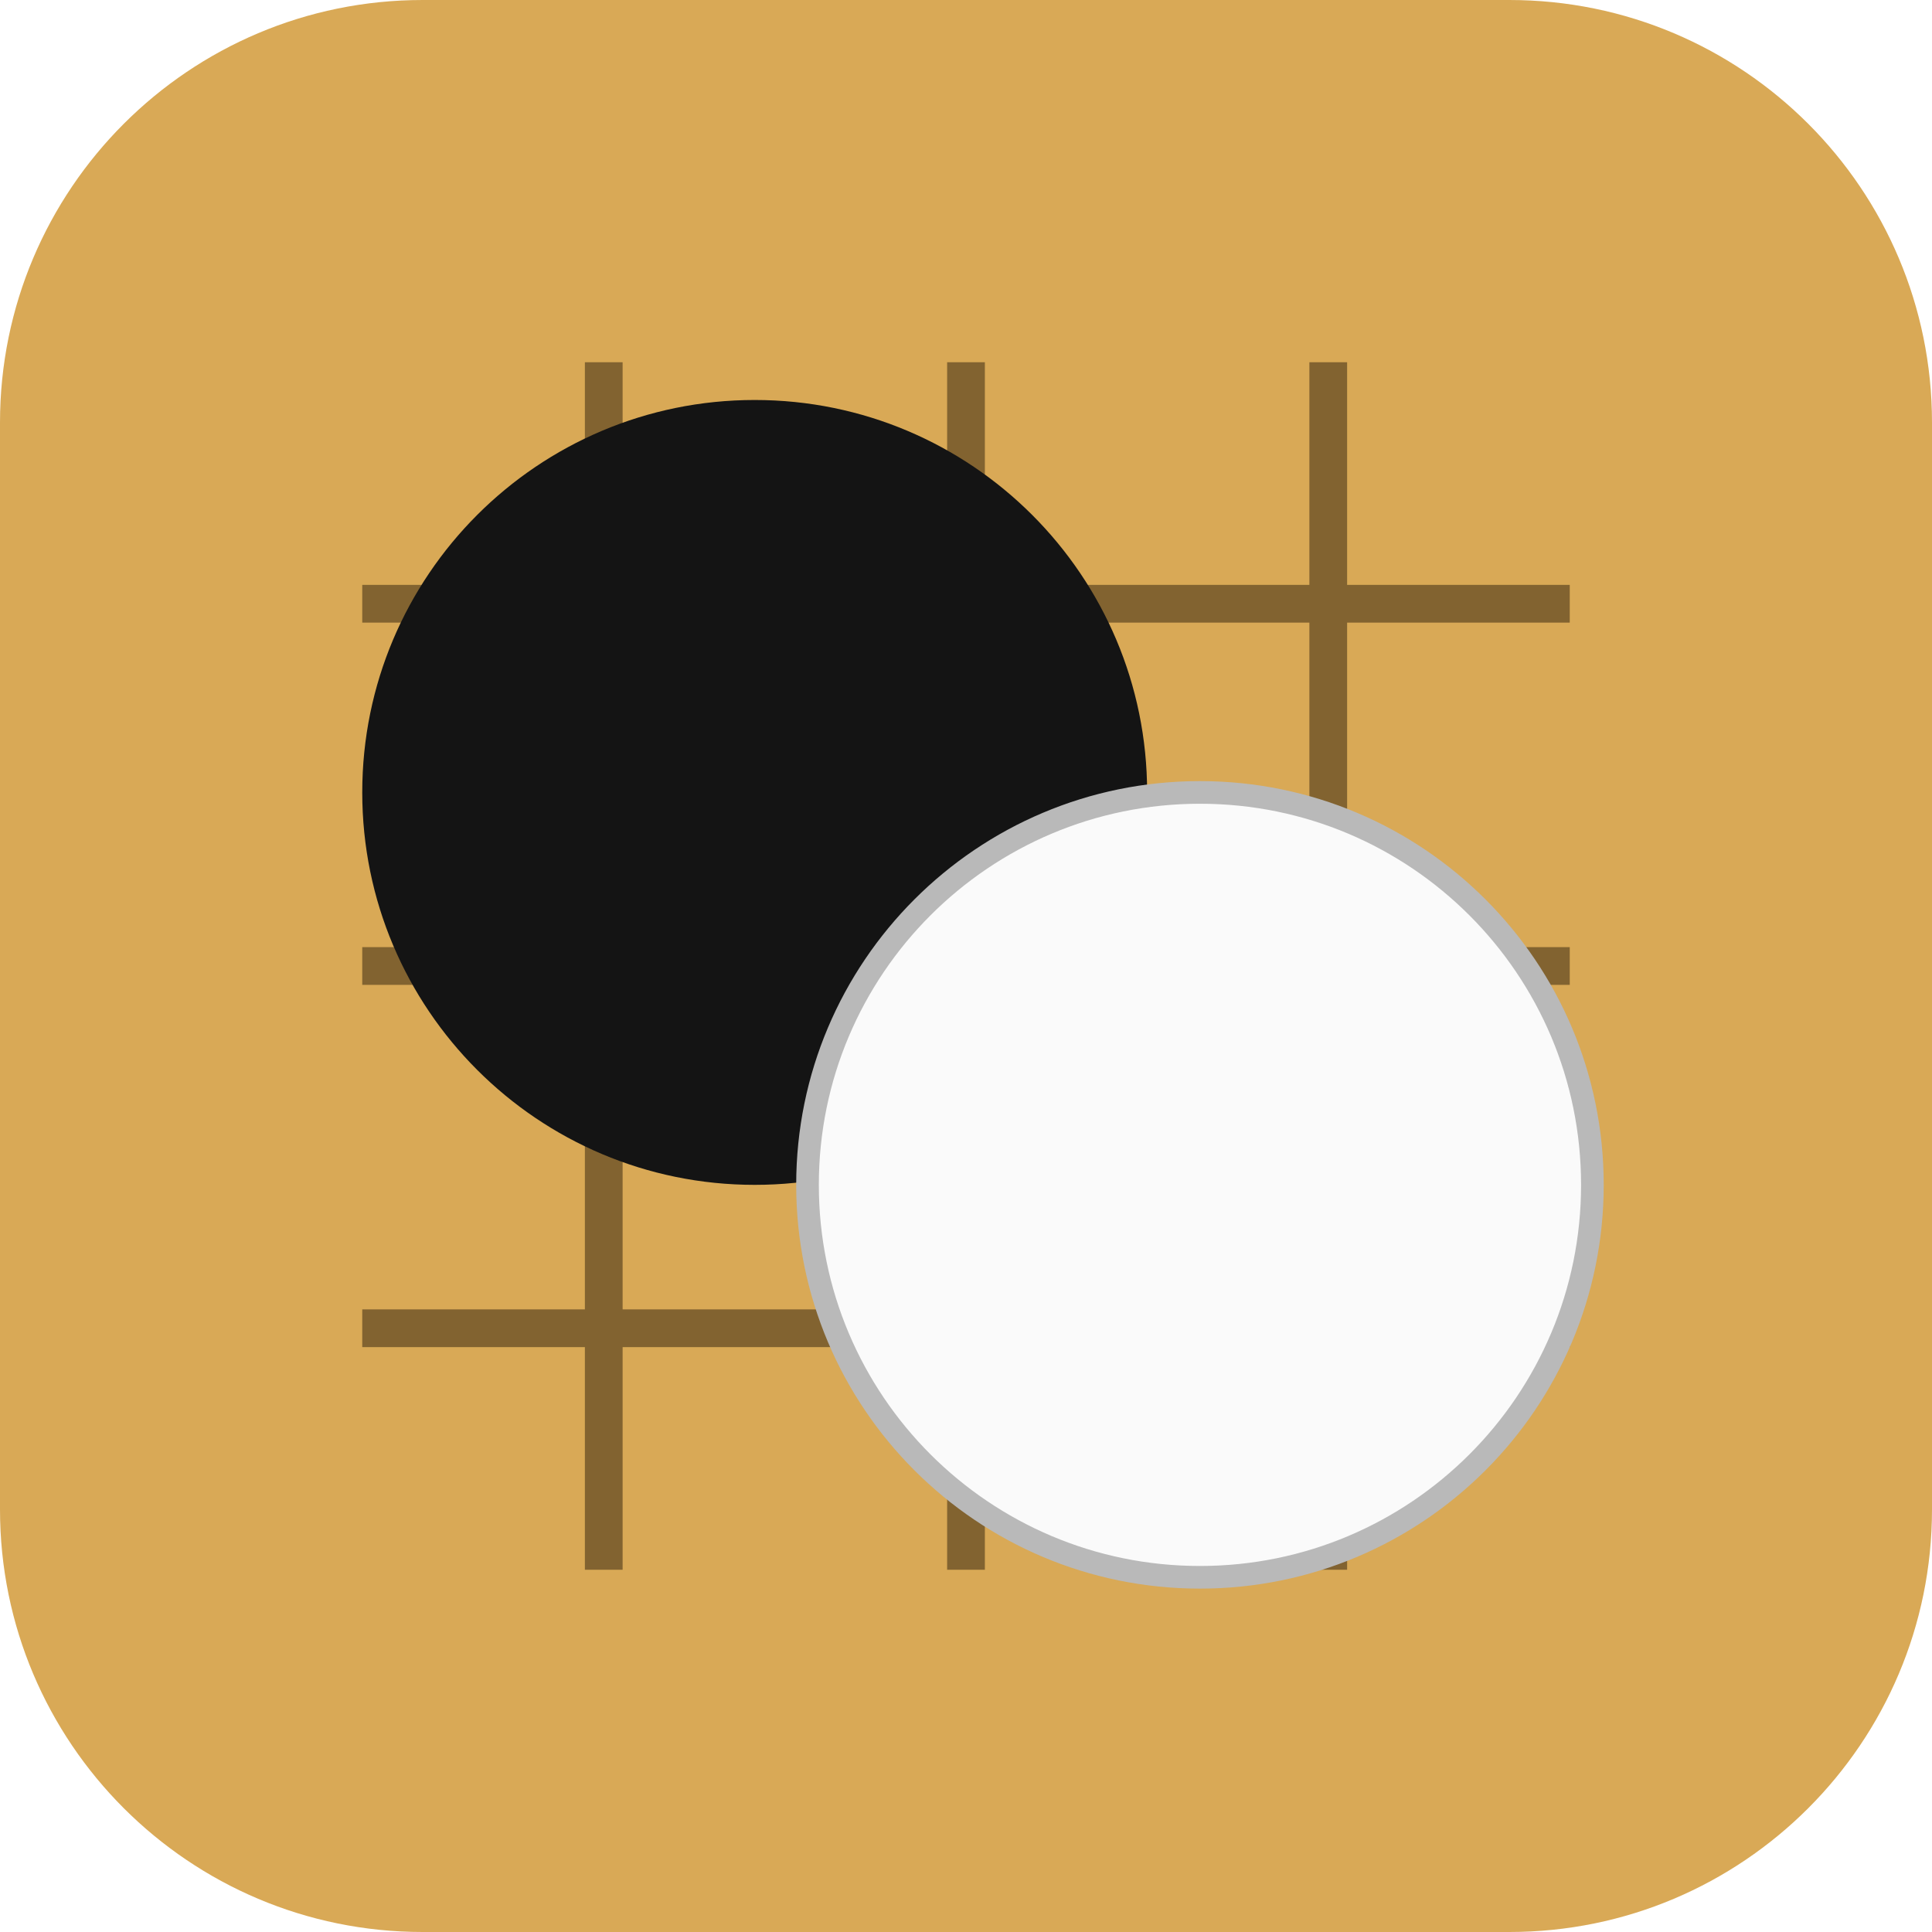
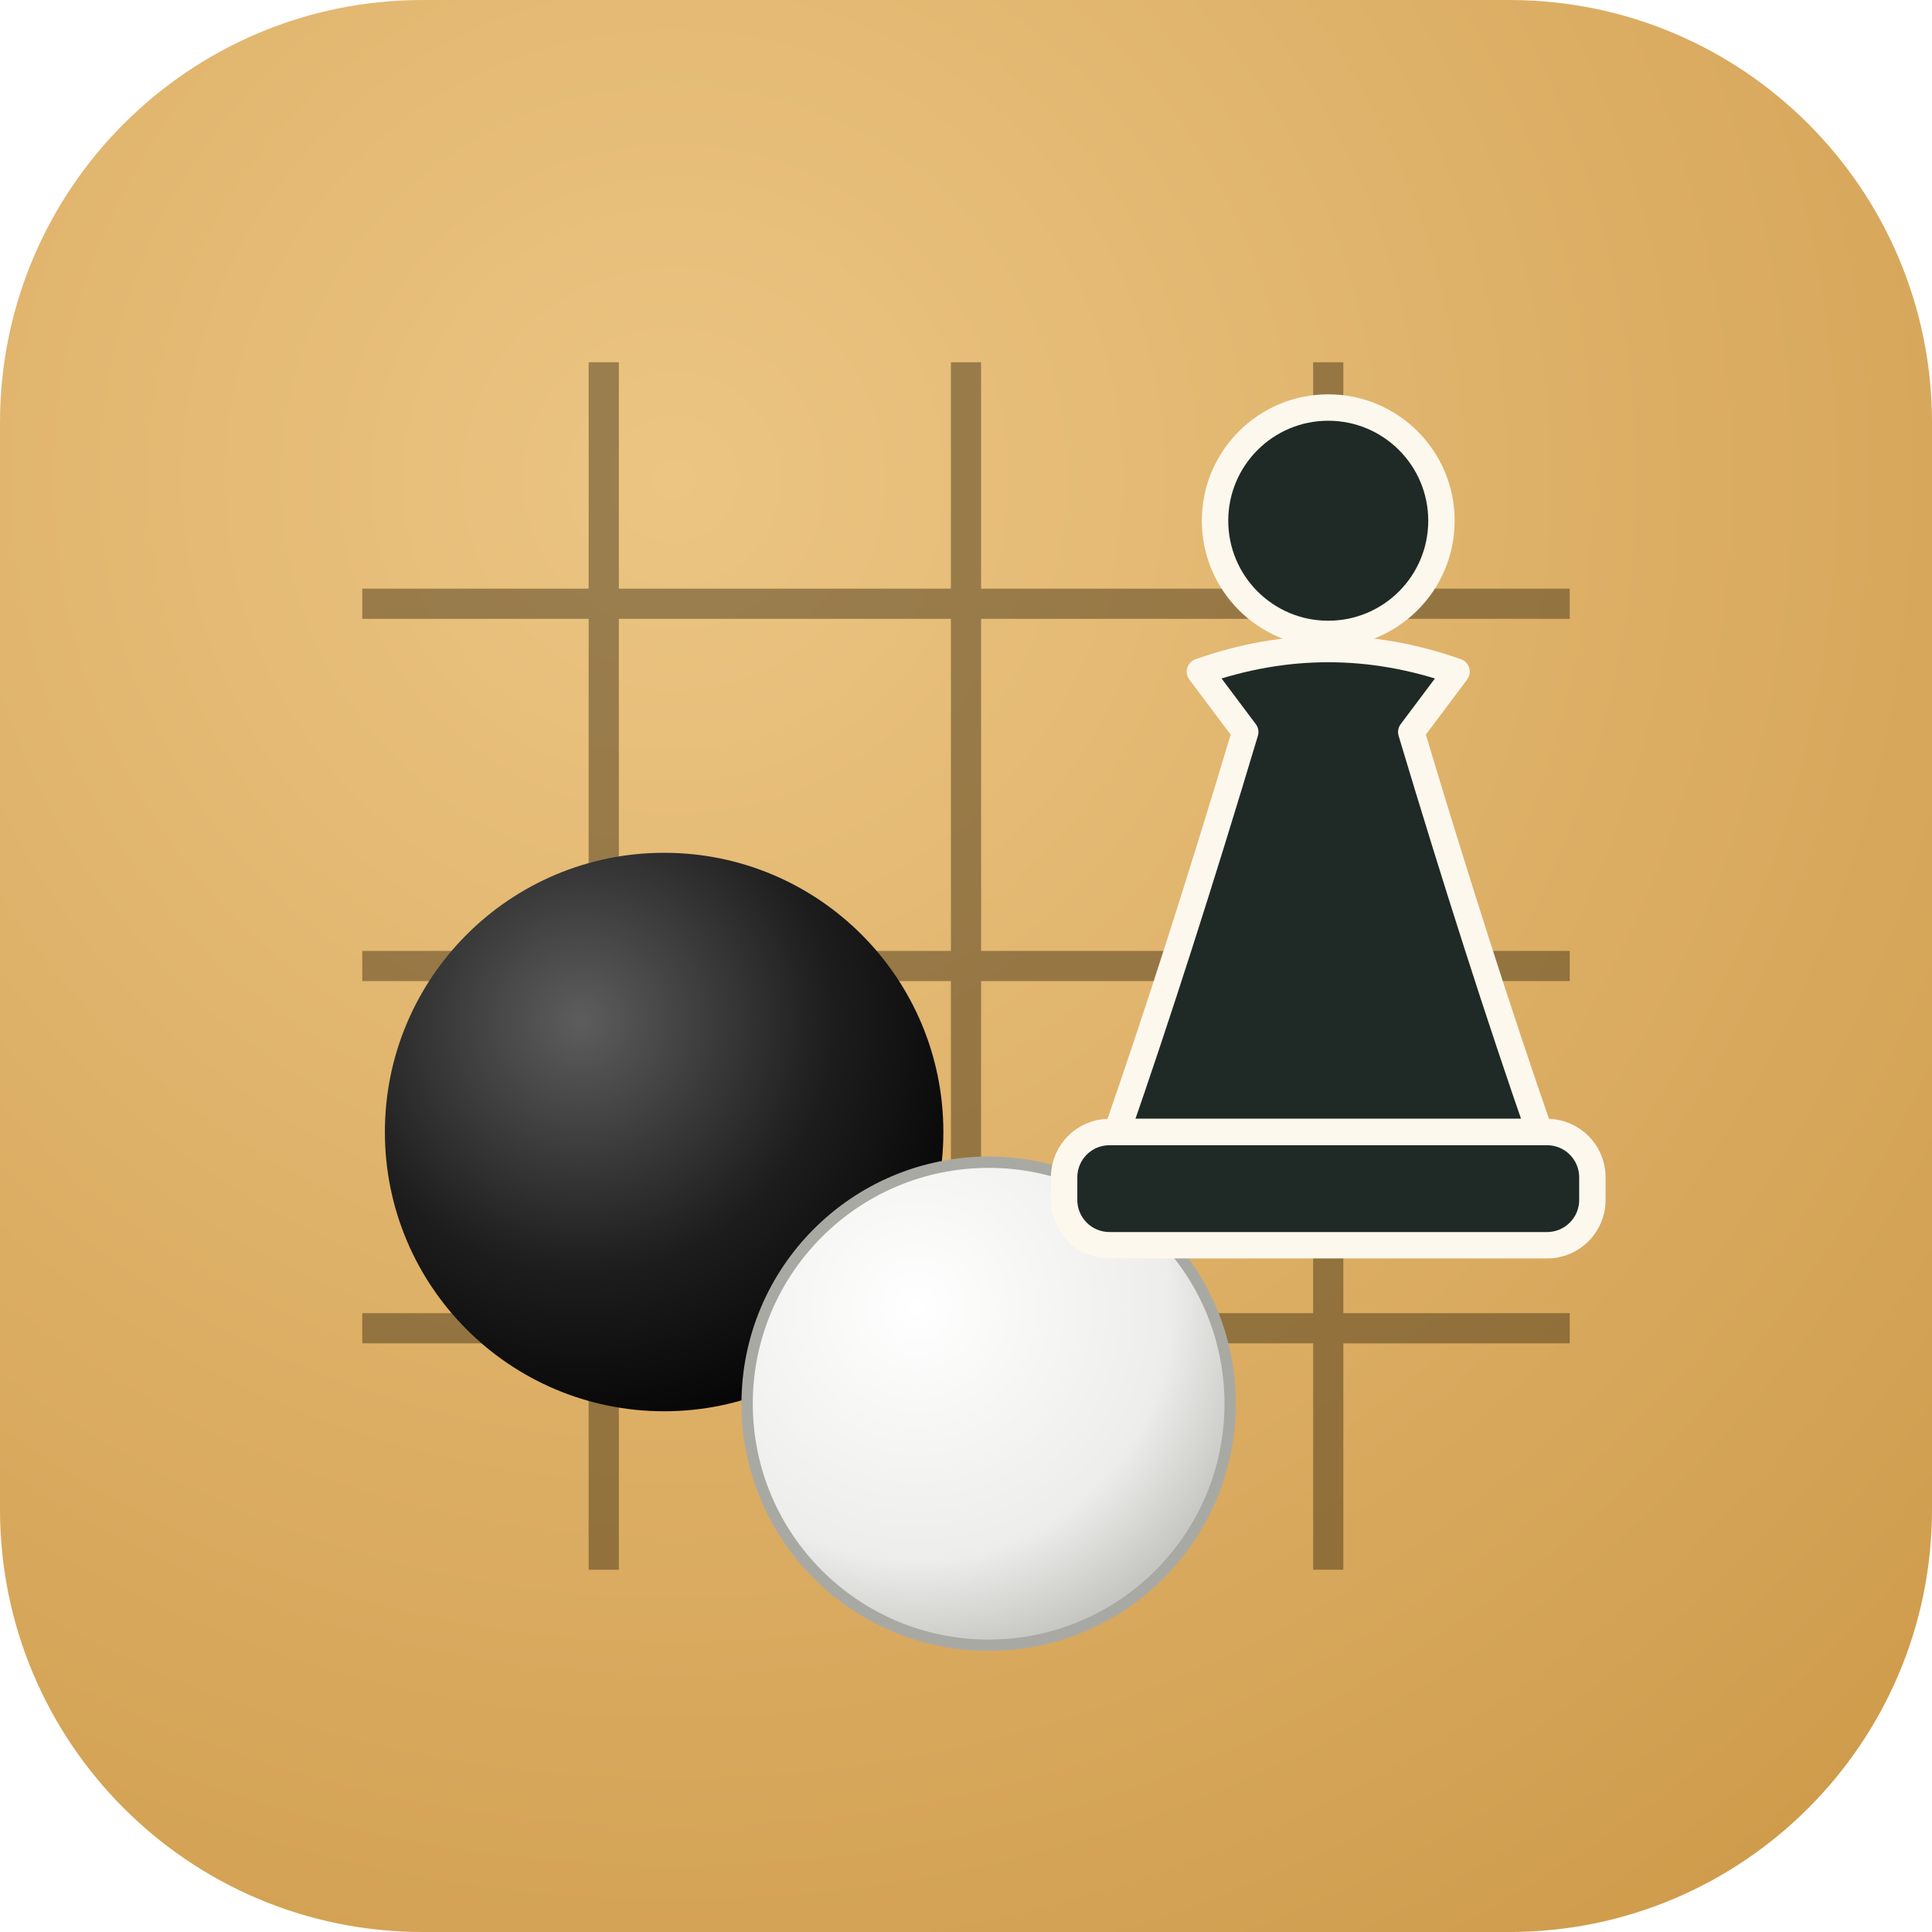
<svg xmlns="http://www.w3.org/2000/svg" viewBox="0 0 512 512">
-   <rect width="512" height="512" rx="112" fill="#d9a956" />
-   <g stroke="#3a2a10" stroke-width="10" opacity=".55">
+   <defs>
+     <radialGradient id="bg" cx="35%" cy="25%" r="90%">
+       <stop offset="0" stop-color="#ecc583" />
+       <stop offset="1" stop-color="#cf9c4c" />
+     </radialGradient>
+     <radialGradient id="b" cx="35%" cy="30%" r="75%">
+       <stop offset="0" stop-color="#5d5d5d" />
+       <stop offset=".6" stop-color="#1d1d1d" />
+       <stop offset="1" stop-color="#050505" />
+     </radialGradient>
+     <radialGradient id="w" cx="35%" cy="30%" r="75%">
+       <stop offset="0" stop-color="#fff" />
+       <stop offset=".7" stop-color="#ededeb" />
+       <stop offset="1" stop-color="#c2c2be" />
+     </radialGradient>
+   </defs>
+   <rect width="512" height="512" rx="112" fill="url(#bg)" />
+   <g stroke="#3a2a10" stroke-width="8" opacity=".45">
    <path d="M96 160h320M96 256h320M96 352h320M160 96v320M256 96v320M352 96v320" />
  </g>
-   <circle cx="200" cy="210" r="104" fill="#141414" />
-   <circle cx="318" cy="314" r="104" fill="#fafafa" stroke="#b9b9b9" stroke-width="6" />
+   <circle cx="176" cy="300" r="74" fill="url(#b)" />
+   <circle cx="262" cy="372" r="64" fill="url(#w)" stroke="#a9a9a4" stroke-width="3" />
+   <g transform="translate(352 104)" fill="#1f2a26" stroke="#fdf8ee" stroke-width="7" stroke-linejoin="round">
+     <circle cx="0" cy="34" r="30" />
+     <path d="M-34 74 Q0 62 34 74 L22 90 Q40 150 56 196 L-56 196 Q-40 150 -22 90 Z" />
+     <rect x="-70" y="196" width="140" height="30" rx="12" />
+   </g>
</svg>
